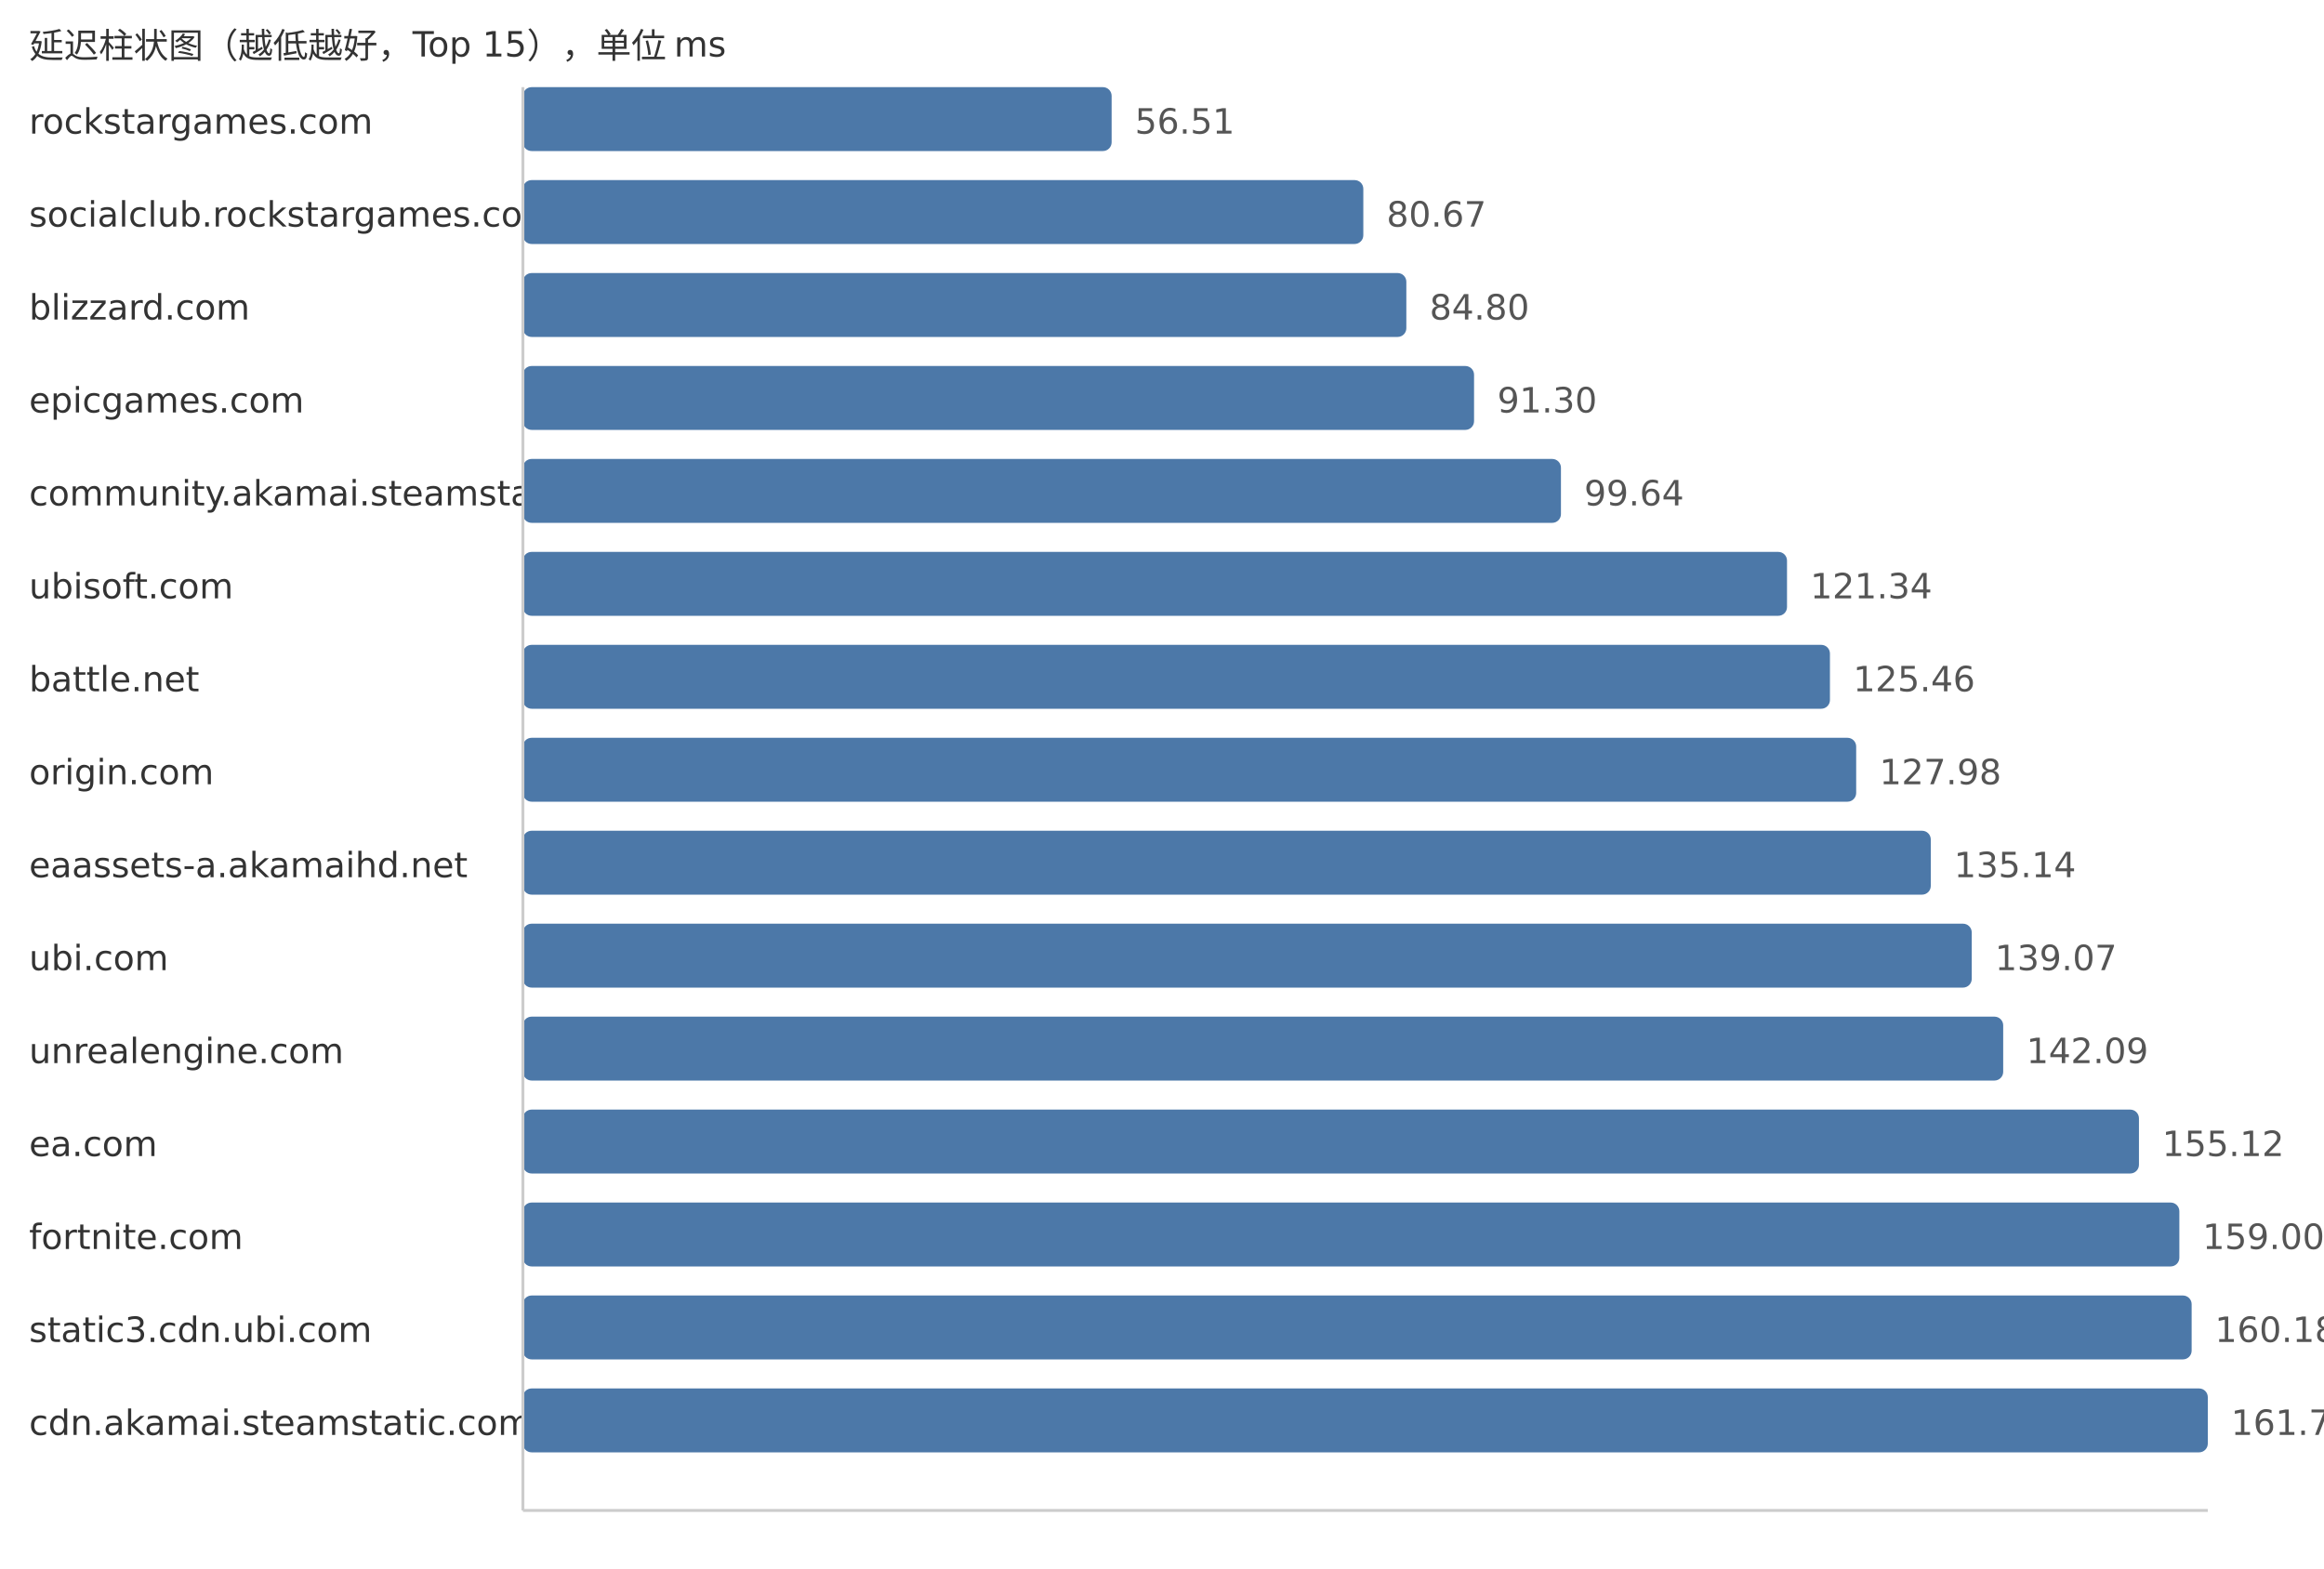
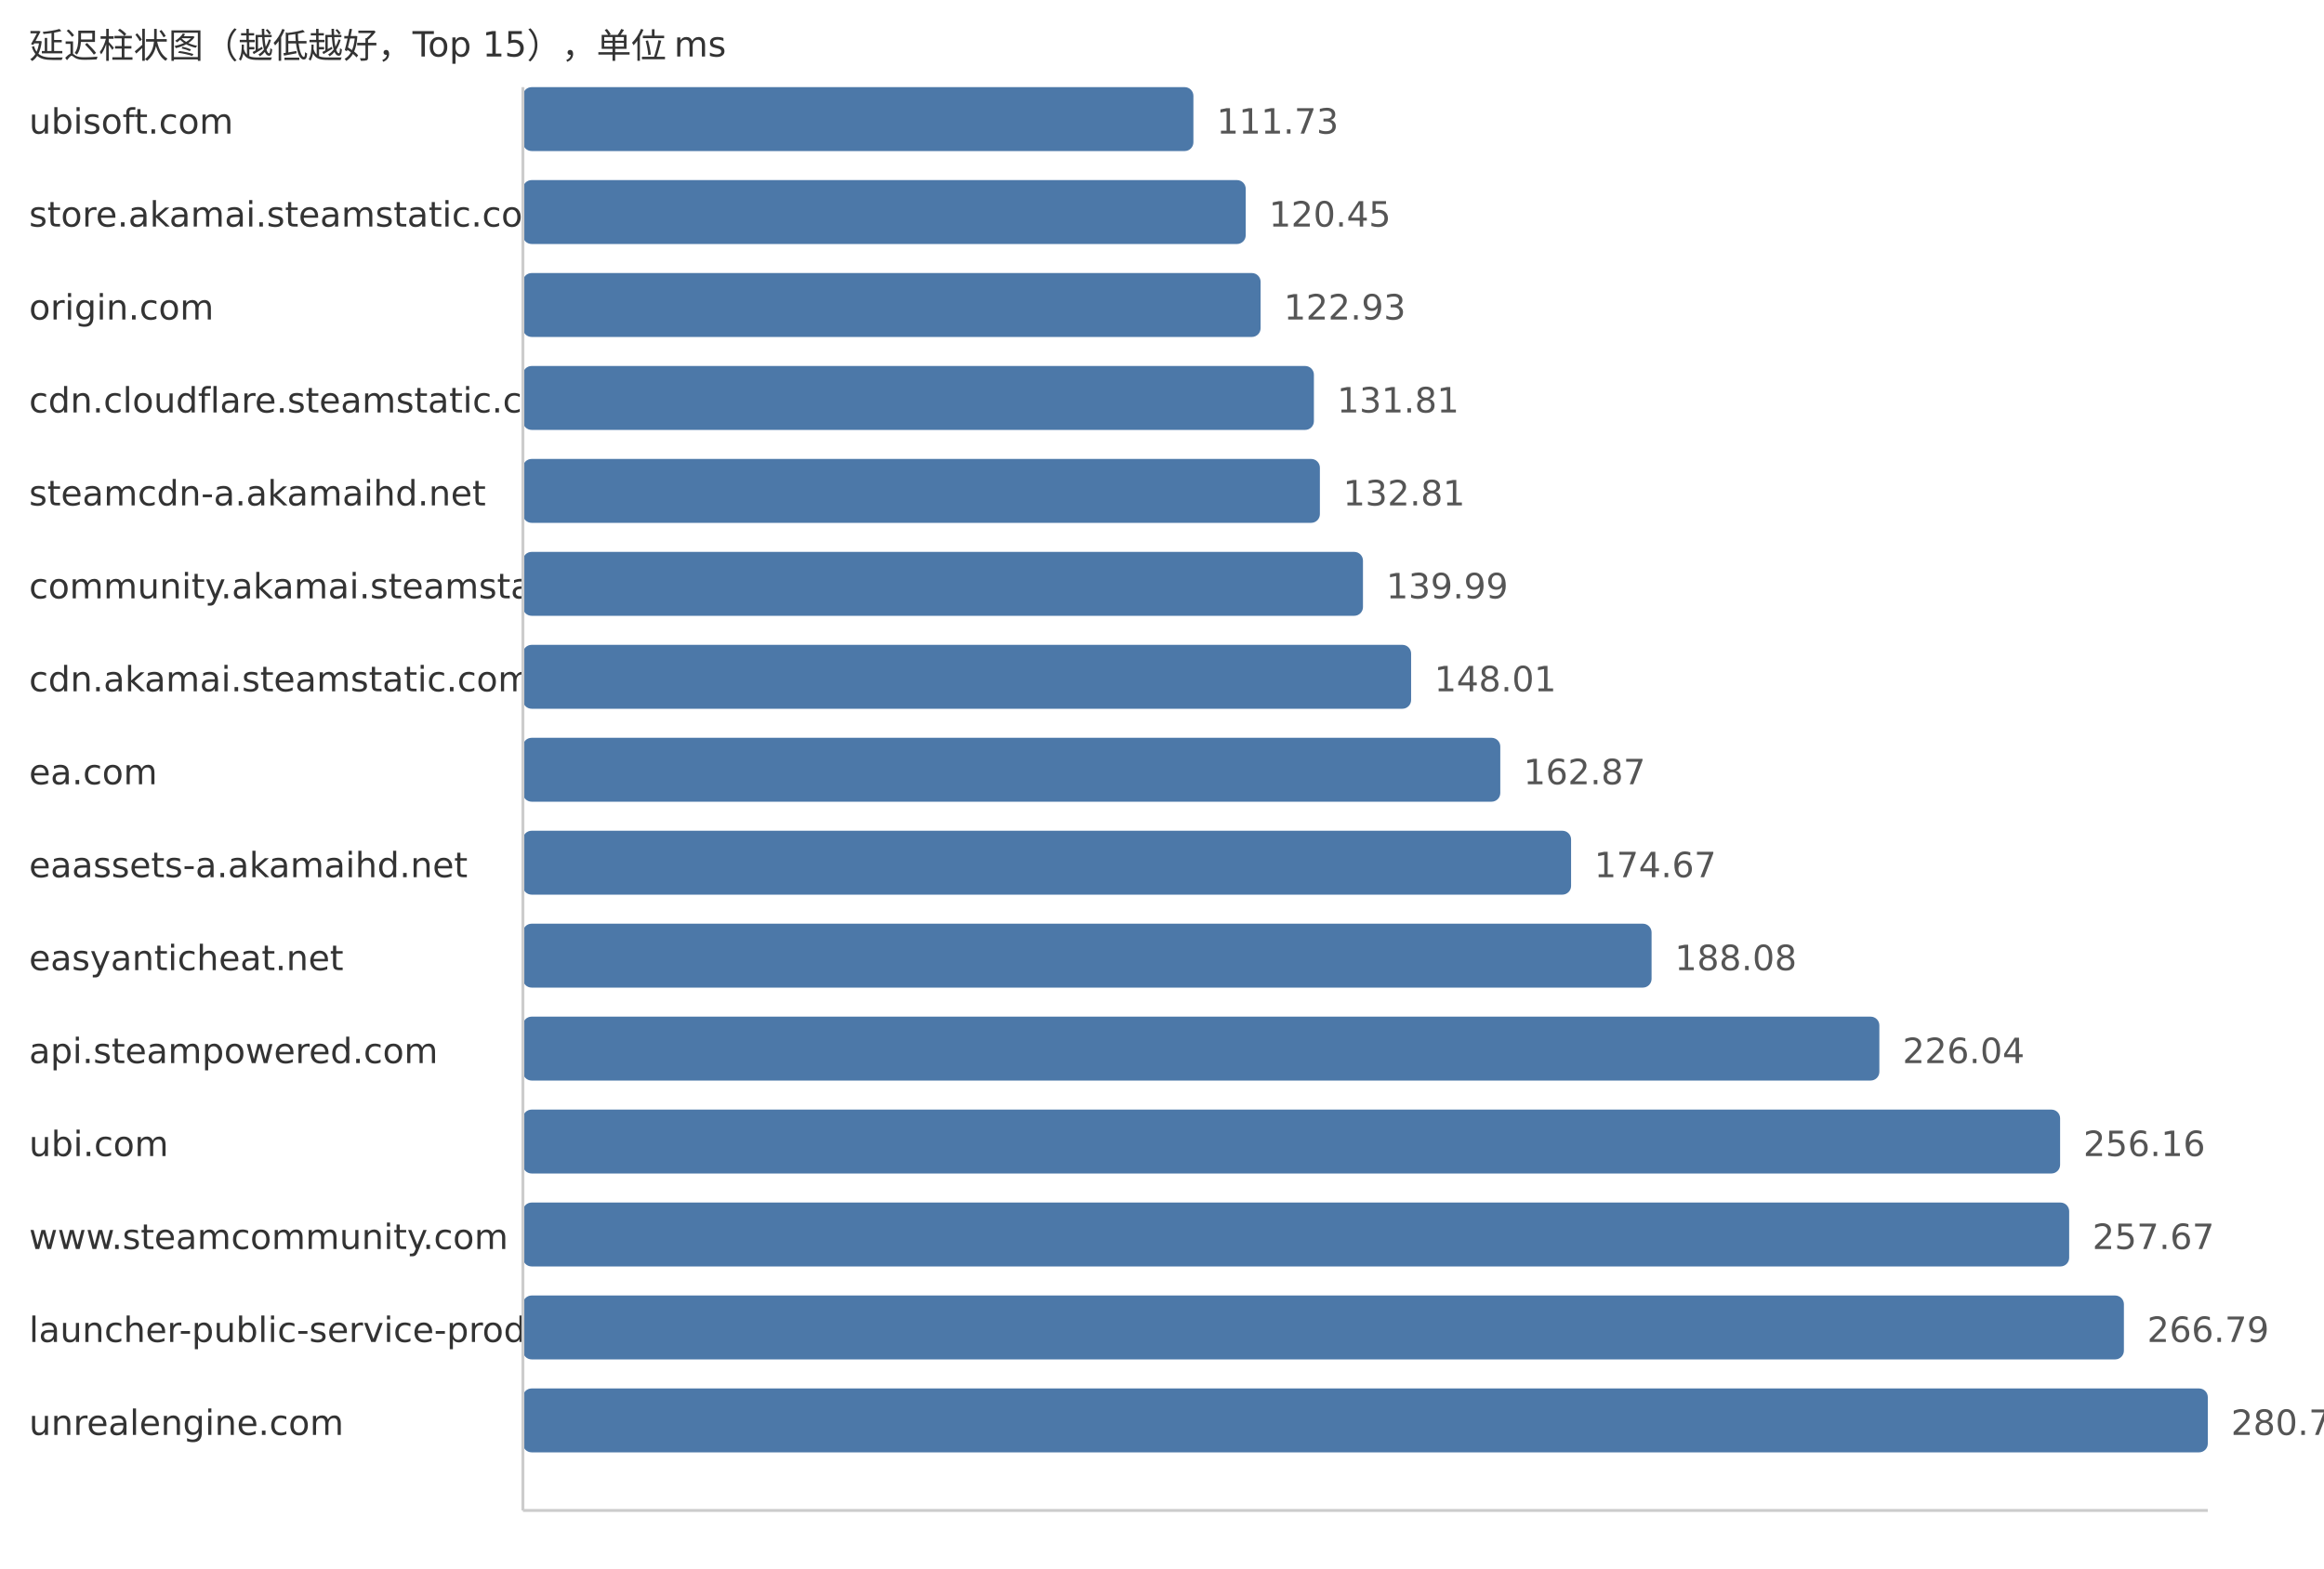
<svg xmlns="http://www.w3.org/2000/svg" width="800" height="540">
  <style> .label{font-family:DejaVu Sans,Verdana,Geneva,sans-serif;font-size:12px;fill:#333} .value{font-family:DejaVu Sans,Verdana,Geneva,sans-serif;font-size:12px;fill:#555} </style>
  <text x="10" y="20" class="label">延迟柱状图（越低越好，Top 15），单位 ms</text>
-   <text x="10" y="46" class="label">rockstargames.com</text>
-   <rect x="180" y="30" width="202.66" height="22" fill="#4c78a8" rx="3" />
-   <text x="390.66" y="46" class="value">56.51</text>
-   <text x="10" y="78" class="label">socialclub.rockstargames.com</text>
-   <rect x="180" y="62" width="289.3" height="22" fill="#4c78a8" rx="3" />
-   <text x="477.3" y="78" class="value">80.67</text>
-   <text x="10" y="110" class="label">blizzard.com</text>
-   <rect x="180" y="94" width="304.11" height="22" fill="#4c78a8" rx="3" />
-   <text x="492.11" y="110" class="value">84.80</text>
-   <text x="10" y="142" class="label">epicgames.com</text>
-   <rect x="180" y="126" width="327.42" height="22" fill="#4c78a8" rx="3" />
-   <text x="515.42" y="142" class="value">91.30</text>
-   <text x="10" y="174" class="label">community.akamai.steamstatic.com</text>
-   <rect x="180" y="158" width="357.33" height="22" fill="#4c78a8" rx="3" />
-   <text x="545.33" y="174" class="value">99.64</text>
-   <text x="10" y="206" class="label">ubisoft.com</text>
-   <rect x="180" y="190" width="435.15" height="22" fill="#4c78a8" rx="3" />
-   <text x="623.15" y="206" class="value">121.34</text>
-   <text x="10" y="238" class="label">battle.net</text>
-   <rect x="180" y="222" width="449.93" height="22" fill="#4c78a8" rx="3" />
-   <text x="637.93" y="238" class="value">125.46</text>
-   <text x="10" y="270" class="label">origin.com</text>
-   <rect x="180" y="254" width="458.96" height="22" fill="#4c78a8" rx="3" />
-   <text x="646.96" y="270" class="value">127.98</text>
+   <text x="10" y="46" class="label">ubisoft.com</text>
+   <rect x="180" y="30" width="230.81" height="22" fill="#4c78a8" rx="3" />
+   <text x="418.81" y="46" class="value">111.73</text>
+   <text x="10" y="78" class="label">store.akamai.steamstatic.com</text>
+   <rect x="180" y="62" width="248.82" height="22" fill="#4c78a8" rx="3" />
+   <text x="436.82" y="78" class="value">120.45</text>
+   <text x="10" y="110" class="label">origin.com</text>
+   <rect x="180" y="94" width="253.94" height="22" fill="#4c78a8" rx="3" />
+   <text x="441.94" y="110" class="value">122.93</text>
+   <text x="10" y="142" class="label">cdn.cloudflare.steamstatic.com</text>
+   <rect x="180" y="126" width="272.29" height="22" fill="#4c78a8" rx="3" />
+   <text x="460.29" y="142" class="value">131.81</text>
+   <text x="10" y="174" class="label">steamcdn-a.akamaihd.net</text>
+   <rect x="180" y="158" width="274.35" height="22" fill="#4c78a8" rx="3" />
+   <text x="462.35" y="174" class="value">132.81</text>
+   <text x="10" y="206" class="label">community.akamai.steamstatic.com</text>
+   <rect x="180" y="190" width="289.18" height="22" fill="#4c78a8" rx="3" />
+   <text x="477.18" y="206" class="value">139.99</text>
+   <text x="10" y="238" class="label">cdn.akamai.steamstatic.com</text>
+   <rect x="180" y="222" width="305.75" height="22" fill="#4c78a8" rx="3" />
+   <text x="493.75" y="238" class="value">148.01</text>
+   <text x="10" y="270" class="label">ea.com</text>
+   <rect x="180" y="254" width="336.45" height="22" fill="#4c78a8" rx="3" />
+   <text x="524.45" y="270" class="value">162.87</text>
  <text x="10" y="302" class="label">eaassets-a.akamaihd.net</text>
-   <rect x="180" y="286" width="484.64" height="22" fill="#4c78a8" rx="3" />
-   <text x="672.64" y="302" class="value">135.14</text>
-   <text x="10" y="334" class="label">ubi.com</text>
-   <rect x="180" y="318" width="498.74" height="22" fill="#4c78a8" rx="3" />
-   <text x="686.74" y="334" class="value">139.07</text>
-   <text x="10" y="366" class="label">unrealengine.com</text>
-   <rect x="180" y="350" width="509.57" height="22" fill="#4c78a8" rx="3" />
-   <text x="697.57" y="366" class="value">142.09</text>
-   <text x="10" y="398" class="label">ea.com</text>
-   <rect x="180" y="382" width="556.3" height="22" fill="#4c78a8" rx="3" />
-   <text x="744.3" y="398" class="value">155.12</text>
-   <text x="10" y="430" class="label">fortnite.com</text>
-   <rect x="180" y="414" width="570.21" height="22" fill="#4c78a8" rx="3" />
-   <text x="758.21" y="430" class="value">159.00</text>
-   <text x="10" y="462" class="label">static3.cdn.ubi.com</text>
-   <rect x="180" y="446" width="574.44" height="22" fill="#4c78a8" rx="3" />
-   <text x="762.44" y="462" class="value">160.18</text>
-   <text x="10" y="494" class="label">cdn.akamai.steamstatic.com</text>
+   <rect x="180" y="286" width="360.82" height="22" fill="#4c78a8" rx="3" />
+   <text x="548.82" y="302" class="value">174.67</text>
+   <text x="10" y="334" class="label">easyanticheat.net</text>
+   <rect x="180" y="318" width="388.53" height="22" fill="#4c78a8" rx="3" />
+   <text x="576.53" y="334" class="value">188.08</text>
+   <text x="10" y="366" class="label">api.steampowered.com</text>
+   <rect x="180" y="350" width="466.94" height="22" fill="#4c78a8" rx="3" />
+   <text x="654.94" y="366" class="value">226.04</text>
+   <text x="10" y="398" class="label">ubi.com</text>
+   <rect x="180" y="382" width="529.16" height="22" fill="#4c78a8" rx="3" />
+   <text x="717.16" y="398" class="value">256.16</text>
+   <text x="10" y="430" class="label">www.steamcommunity.com</text>
+   <rect x="180" y="414" width="532.28" height="22" fill="#4c78a8" rx="3" />
+   <text x="720.28" y="430" class="value">257.67</text>
+   <text x="10" y="462" class="label">launcher-public-service-prod06.ol.epicgames.com</text>
+   <rect x="180" y="446" width="551.12" height="22" fill="#4c78a8" rx="3" />
+   <text x="739.12" y="462" class="value">266.79</text>
+   <text x="10" y="494" class="label">unrealengine.com</text>
  <rect x="180" y="478" width="580.0" height="22" fill="#4c78a8" rx="3" />
-   <text x="768.0" y="494" class="value">161.73</text>
+   <text x="768.0" y="494" class="value">280.77</text>
  <line x1="180" y1="30" x2="180" y2="520" stroke="#ccc" />
  <line x1="180" y1="520" x2="760" y2="520" stroke="#ccc" />
</svg>
